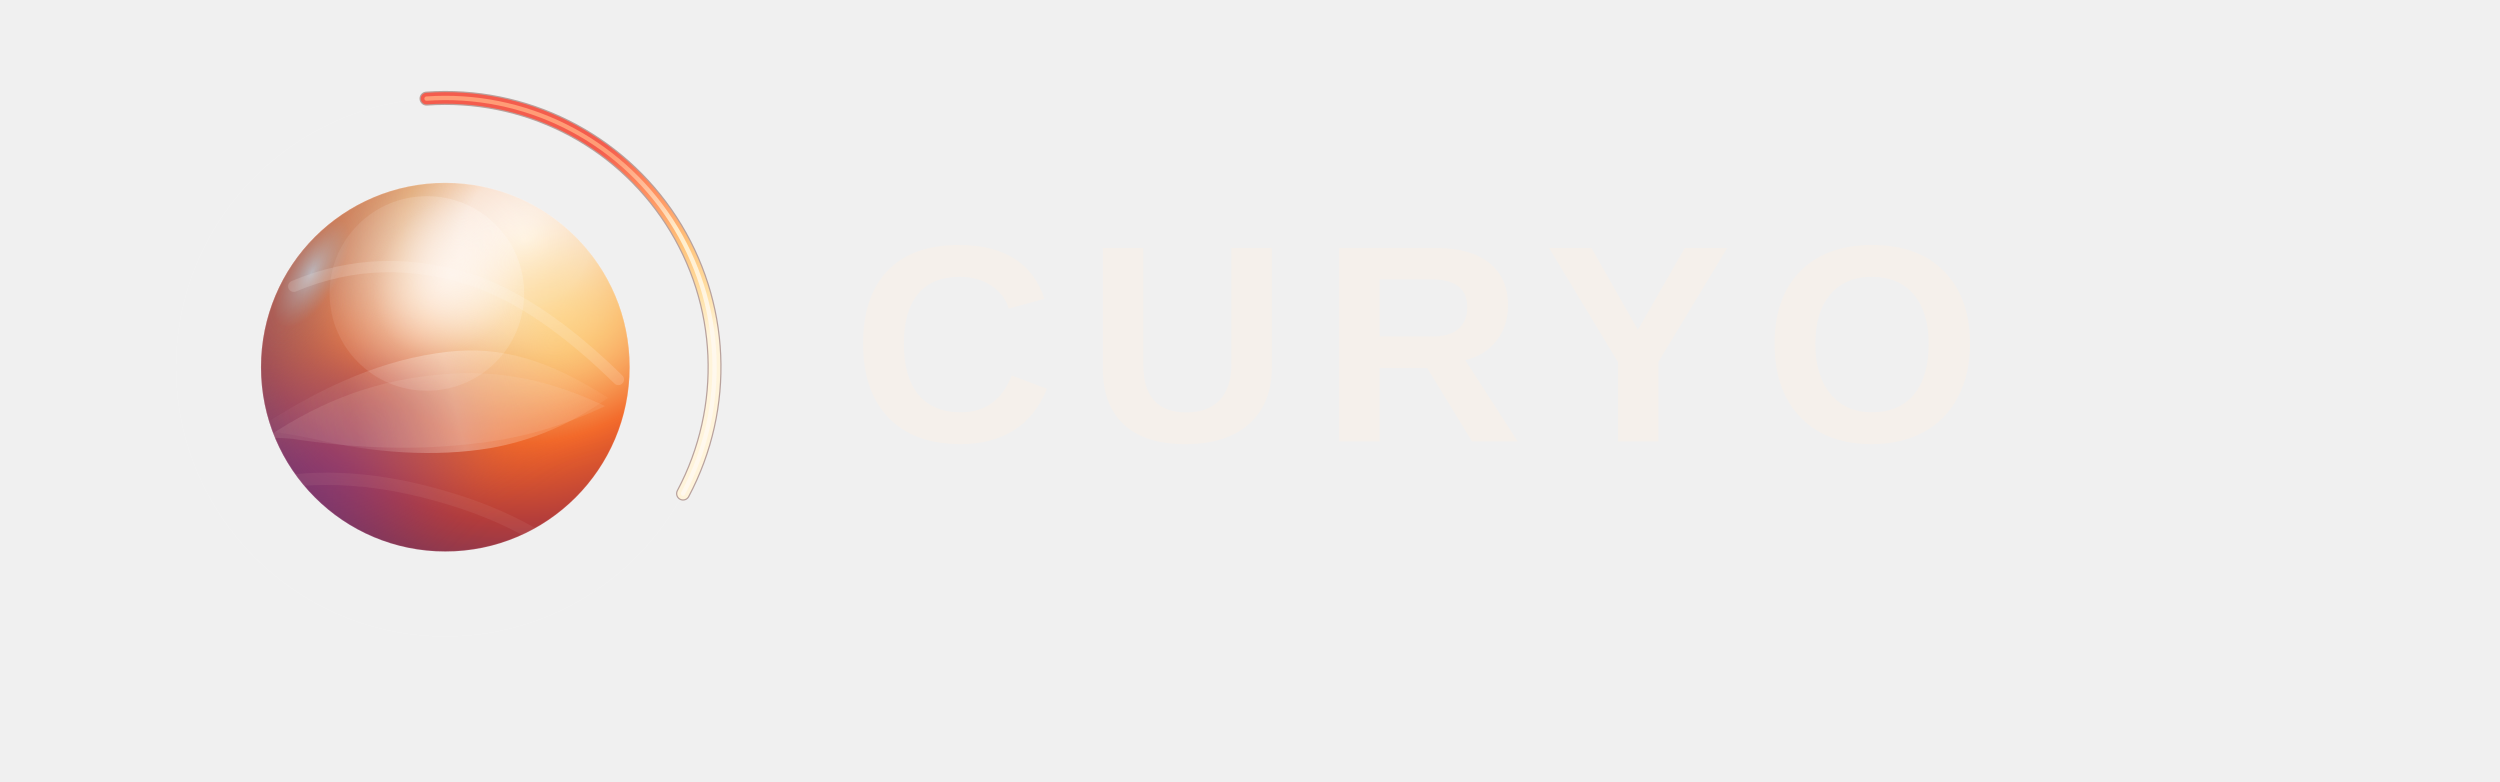
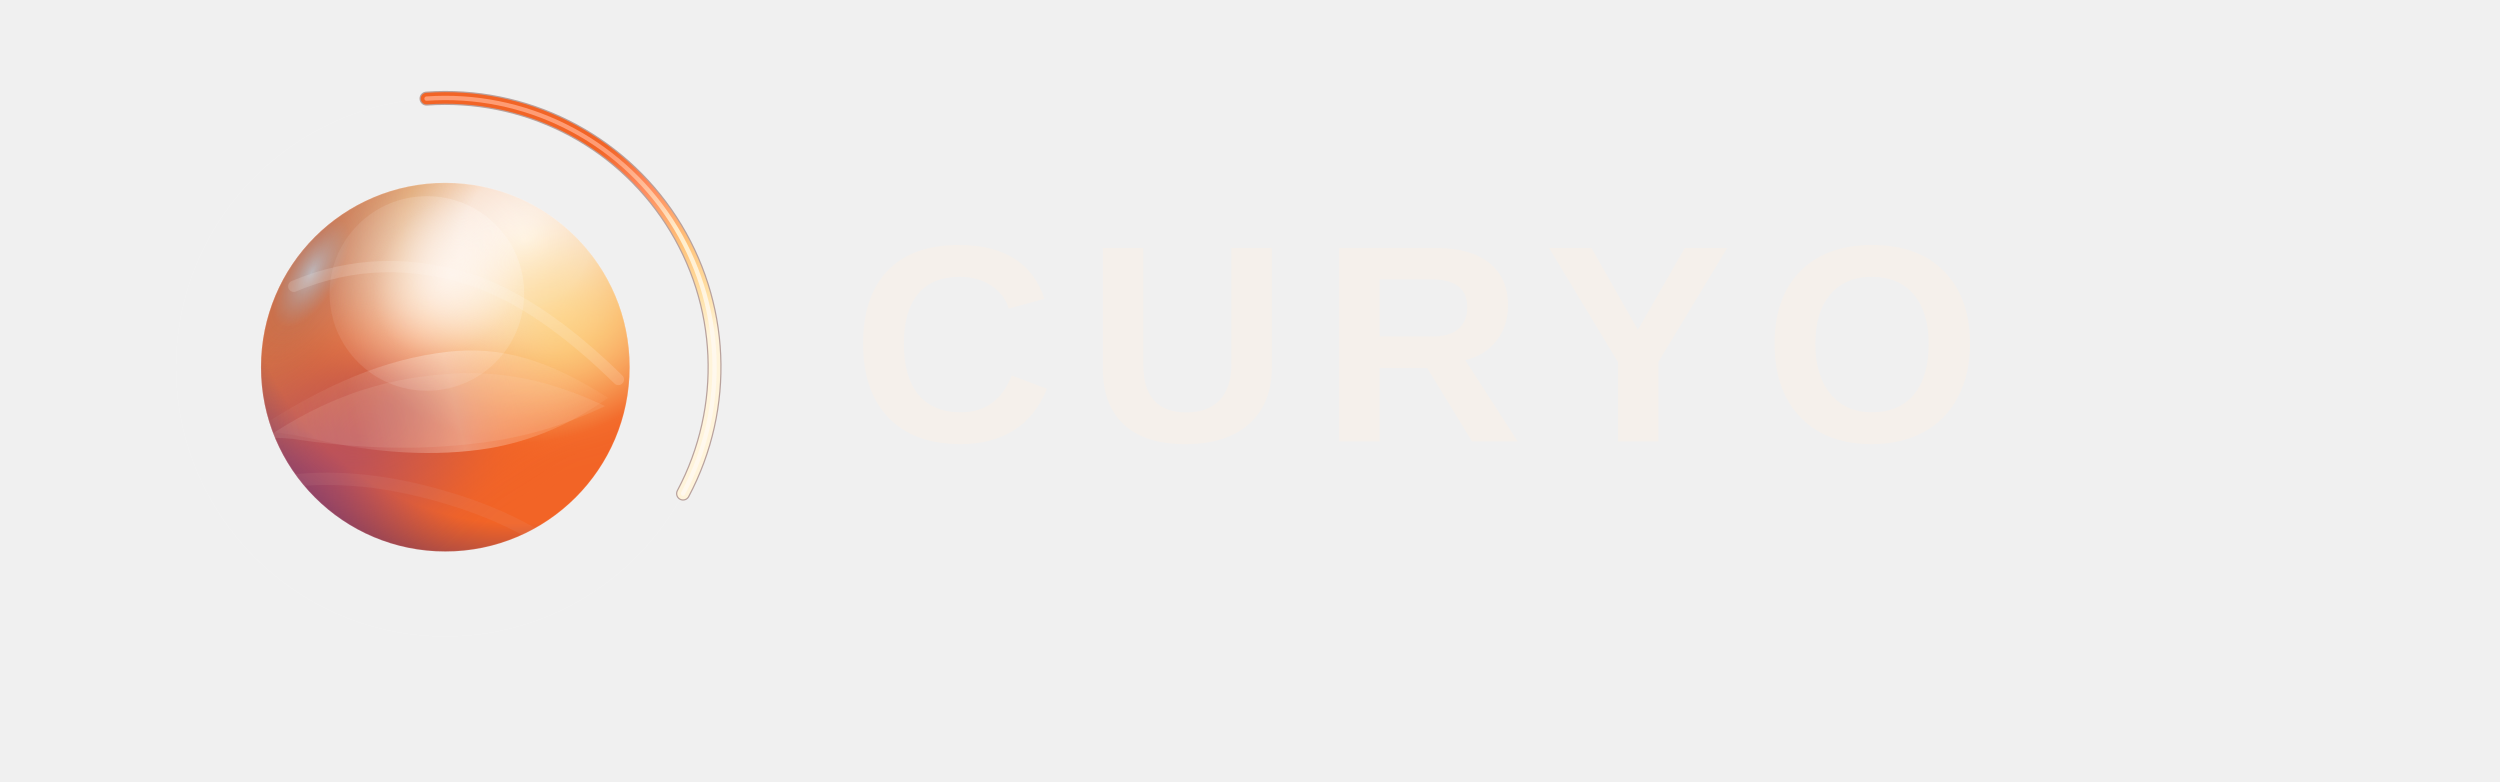
<svg xmlns="http://www.w3.org/2000/svg" width="640" height="200" viewBox="0 0 640 200" fill="none">
  <svg x="40" y="20" width="148" height="148" viewBox="0 0 1400 1400" fill="none">
    <defs>
      <radialGradient id="thirdweb-lockup-orb-base" cx="0" cy="0" r="1" gradientUnits="userSpaceOnUse" gradientTransform="translate(856 450) rotate(136) scale(720 702)">
        <stop stop-color="#FFF8F2" />
        <stop offset="0.18" stop-color="#F8E1D0" />
        <stop offset="0.34" stop-color="#F7B070" />
        <stop offset="0.56" stop-color="#F26426" />
-         <stop offset="0.78" stop-color="#B23C3B" />
+         <stop offset="0.78" stop-color="#F26426" />
        <stop offset="1" stop-color="#6A345F" />
      </radialGradient>
      <radialGradient id="thirdweb-lockup-orb-rim" cx="0" cy="0" r="1" gradientUnits="userSpaceOnUse" gradientTransform="translate(438 516) rotate(30) scale(240 540)">
        <stop stop-color="#AFC5D7" stop-opacity="0.82" />
        <stop offset="0.22" stop-color="#7E8996" stop-opacity="0.34" />
        <stop offset="1" stop-color="#7E8996" stop-opacity="0" />
      </radialGradient>
      <radialGradient id="thirdweb-lockup-soft-white" cx="0" cy="0" r="1" gradientUnits="userSpaceOnUse" gradientTransform="translate(710 520) rotate(128) scale(330 260)">
        <stop stop-color="#FFF8F3" stop-opacity="0.74" />
        <stop offset="0.52" stop-color="#FFF8F3" stop-opacity="0.2" />
        <stop offset="1" stop-color="#FFF8F3" stop-opacity="0" />
      </radialGradient>
      <radialGradient id="thirdweb-lockup-coral-bloom" cx="0" cy="0" r="1" gradientUnits="userSpaceOnUse" gradientTransform="translate(930 612) rotate(166) scale(270 220)">
        <stop stop-color="#FFD77E" stop-opacity="0.82" />
        <stop offset="1" stop-color="#FFD77E" stop-opacity="0" />
      </radialGradient>
      <radialGradient id="thirdweb-lockup-violet-pocket" cx="0" cy="0" r="1" gradientUnits="userSpaceOnUse" gradientTransform="translate(500 866) rotate(-26) scale(334 244)">
        <stop stop-color="#6B37A5" stop-opacity="0.54" />
        <stop offset="1" stop-color="#6B37A5" stop-opacity="0" />
      </radialGradient>
      <radialGradient id="thirdweb-lockup-blue-pocket" cx="0" cy="0" r="1" gradientUnits="userSpaceOnUse" gradientTransform="translate(620 760) rotate(8) scale(320 180)">
        <stop stop-color="#8C4A53" stop-opacity="0.36" />
-         <stop offset="0.58" stop-color="#C46A4A" stop-opacity="0.22" />
-         <stop offset="1" stop-color="#C46A4A" stop-opacity="0" />
+         <stop offset="0.58" stop-color="#F26426" stop-opacity="0.22" />
+         <stop offset="1" stop-color="#F26426" stop-opacity="0" />
      </radialGradient>
      <linearGradient id="thirdweb-lockup-fold-sheen" x1="290" y1="820" x2="1036" y2="650" gradientUnits="userSpaceOnUse">
        <stop stop-color="#FFF7F0" stop-opacity="0" />
        <stop offset="0.3" stop-color="#FFF7F0" stop-opacity="0.08" />
        <stop offset="0.56" stop-color="#FFF7F0" stop-opacity="0.34" />
        <stop offset="0.82" stop-color="#FFD7B2" stop-opacity="0.18" />
        <stop offset="1" stop-color="#FFD7B2" stop-opacity="0" />
      </linearGradient>
      <linearGradient id="thirdweb-lockup-flare-gradient" x1="860" y1="260" x2="1050" y2="736" gradientUnits="userSpaceOnUse">
-         <stop stop-color="#F45C4D" />
+         <stop stop-color="#F26426" />
        <stop offset="0.24" stop-color="#FF8A5D" />
        <stop offset="0.56" stop-color="#FFC37A" />
        <stop offset="0.82" stop-color="#FFE1A7" />
        <stop offset="1" stop-color="#FFF4DB" />
      </linearGradient>
      <linearGradient id="thirdweb-lockup-flare-core" x1="870" y1="280" x2="1036" y2="716" gradientUnits="userSpaceOnUse">
        <stop stop-color="#FF9E78" />
        <stop offset="0.48" stop-color="#FFF0CF" />
        <stop offset="1" stop-color="#FFF8ED" />
      </linearGradient>
      <filter id="thirdweb-lockup-band-blur" x="0" y="0" width="1400" height="1400" filterUnits="userSpaceOnUse" color-interpolation-filters="sRGB">
        <feGaussianBlur stdDeviation="40" />
      </filter>
      <clipPath id="thirdweb-lockup-orb-clip">
        <circle cx="700" cy="700" r="360" />
      </clipPath>
    </defs>
    <circle cx="700" cy="700" r="652" stroke="#FFFFFF" stroke-opacity="0.06" stroke-width="2.2" />
    <path d="M 654.52 49.59 A 652.00 652.00 0 0 1 1275.68 1006.10" fill="none" stroke="#6D352A" stroke-opacity="0.42" stroke-width="34" stroke-linecap="round" stroke-linejoin="round" shape-rendering="geometricPrecision" />
    <path d="M 654.52 49.59 A 652.00 652.00 0 0 1 1275.68 1006.10" fill="none" stroke="url(#thirdweb-lockup-flare-gradient)" stroke-width="28" stroke-linecap="round" stroke-linejoin="round" shape-rendering="geometricPrecision" />
    <path d="M 654.52 49.59 A 652.00 652.00 0 0 1 1275.68 1006.10" fill="none" stroke="url(#thirdweb-lockup-flare-core)" stroke-opacity="0.96" stroke-width="10.5" stroke-linecap="round" stroke-linejoin="round" shape-rendering="geometricPrecision" />
    <g transform="translate(700 700) scale(1.24) translate(-700 -700)">
      <circle cx="700" cy="700" r="360" fill="url(#thirdweb-lockup-orb-base)" />
      <circle cx="700" cy="700" r="360" fill="url(#thirdweb-lockup-orb-rim)" />
      <g clip-path="url(#thirdweb-lockup-orb-clip)">
        <g filter="url(#thirdweb-lockup-band-blur)">
          <ellipse cx="672" cy="538" rx="280" ry="184" fill="url(#thirdweb-lockup-soft-white)" />
          <ellipse cx="930" cy="640" rx="246" ry="214" fill="url(#thirdweb-lockup-coral-bloom)" />
          <ellipse cx="508" cy="904" rx="286" ry="218" fill="url(#thirdweb-lockup-violet-pocket)" />
          <ellipse cx="662" cy="774" rx="316" ry="176" fill="url(#thirdweb-lockup-blue-pocket)" />
        </g>
        <path d="M330 822C464 734 582 684 704 670C810 658 902 686 1018 760C944 812 868 844 788 858C680 876 560 868 442 840C404 832 368 826 330 822Z" fill="url(#thirdweb-lockup-fold-sheen)" />
        <path d="M350 838C466 760 574 724 694 714C808 704 906 726 1012 776C932 814 852 838 766 848C642 864 520 858 402 840C384 838 366 838 350 838Z" fill="#F5E3D2" fill-opacity="0.11" />
        <path d="M404 542C518 494 634 492 752 530C842 560 938 626 1038 724" stroke="#FFF7F1" stroke-opacity="0.16" stroke-width="22" stroke-linecap="round" />
        <path d="M344 930C456 908 574 916 706 956C820 990 910 1040 988 1110" stroke="#E2B2A0" stroke-opacity="0.1" stroke-width="24" stroke-linecap="round" />
        <circle cx="1118" cy="490" r="50" fill="#FFF9F2" fill-opacity="0.9" />
        <circle cx="664" cy="556" r="190" fill="url(#thirdweb-lockup-soft-white)" />
      </g>
      <circle cx="700" cy="700" r="360" fill="none" stroke="#FFF8F2" stroke-opacity="0.14" stroke-width="2" />
    </g>
  </svg>
  <text x="218" y="113" fill="#F5F0EB" font-family="Arial, Helvetica, sans-serif" font-size="72" font-weight="700" letter-spacing="8">
    CURYO
  </text>
</svg>
